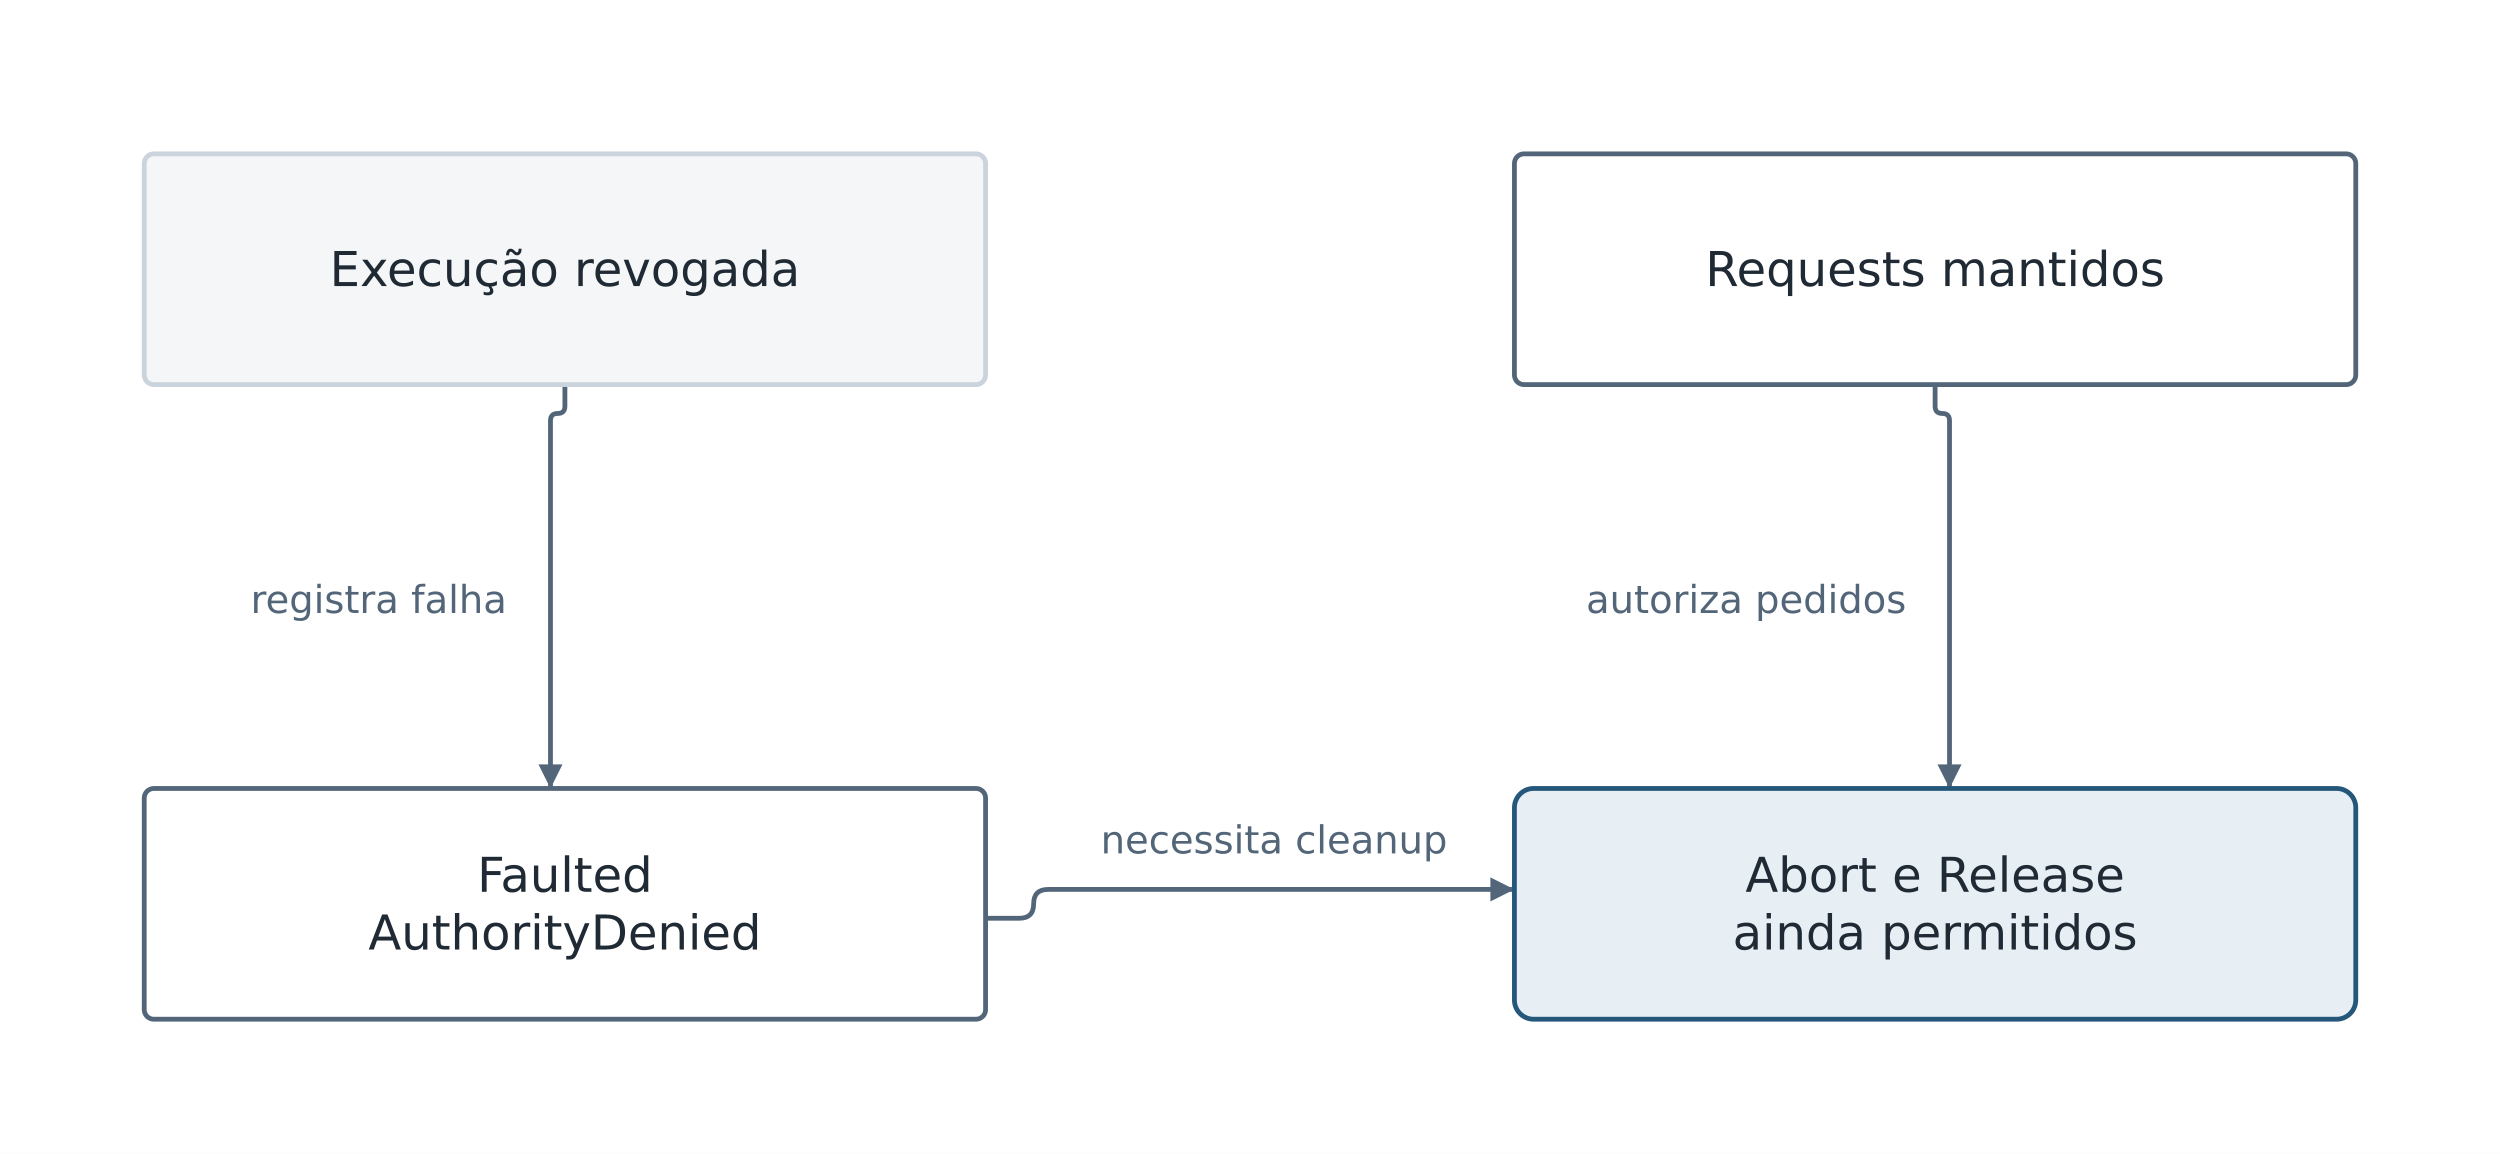
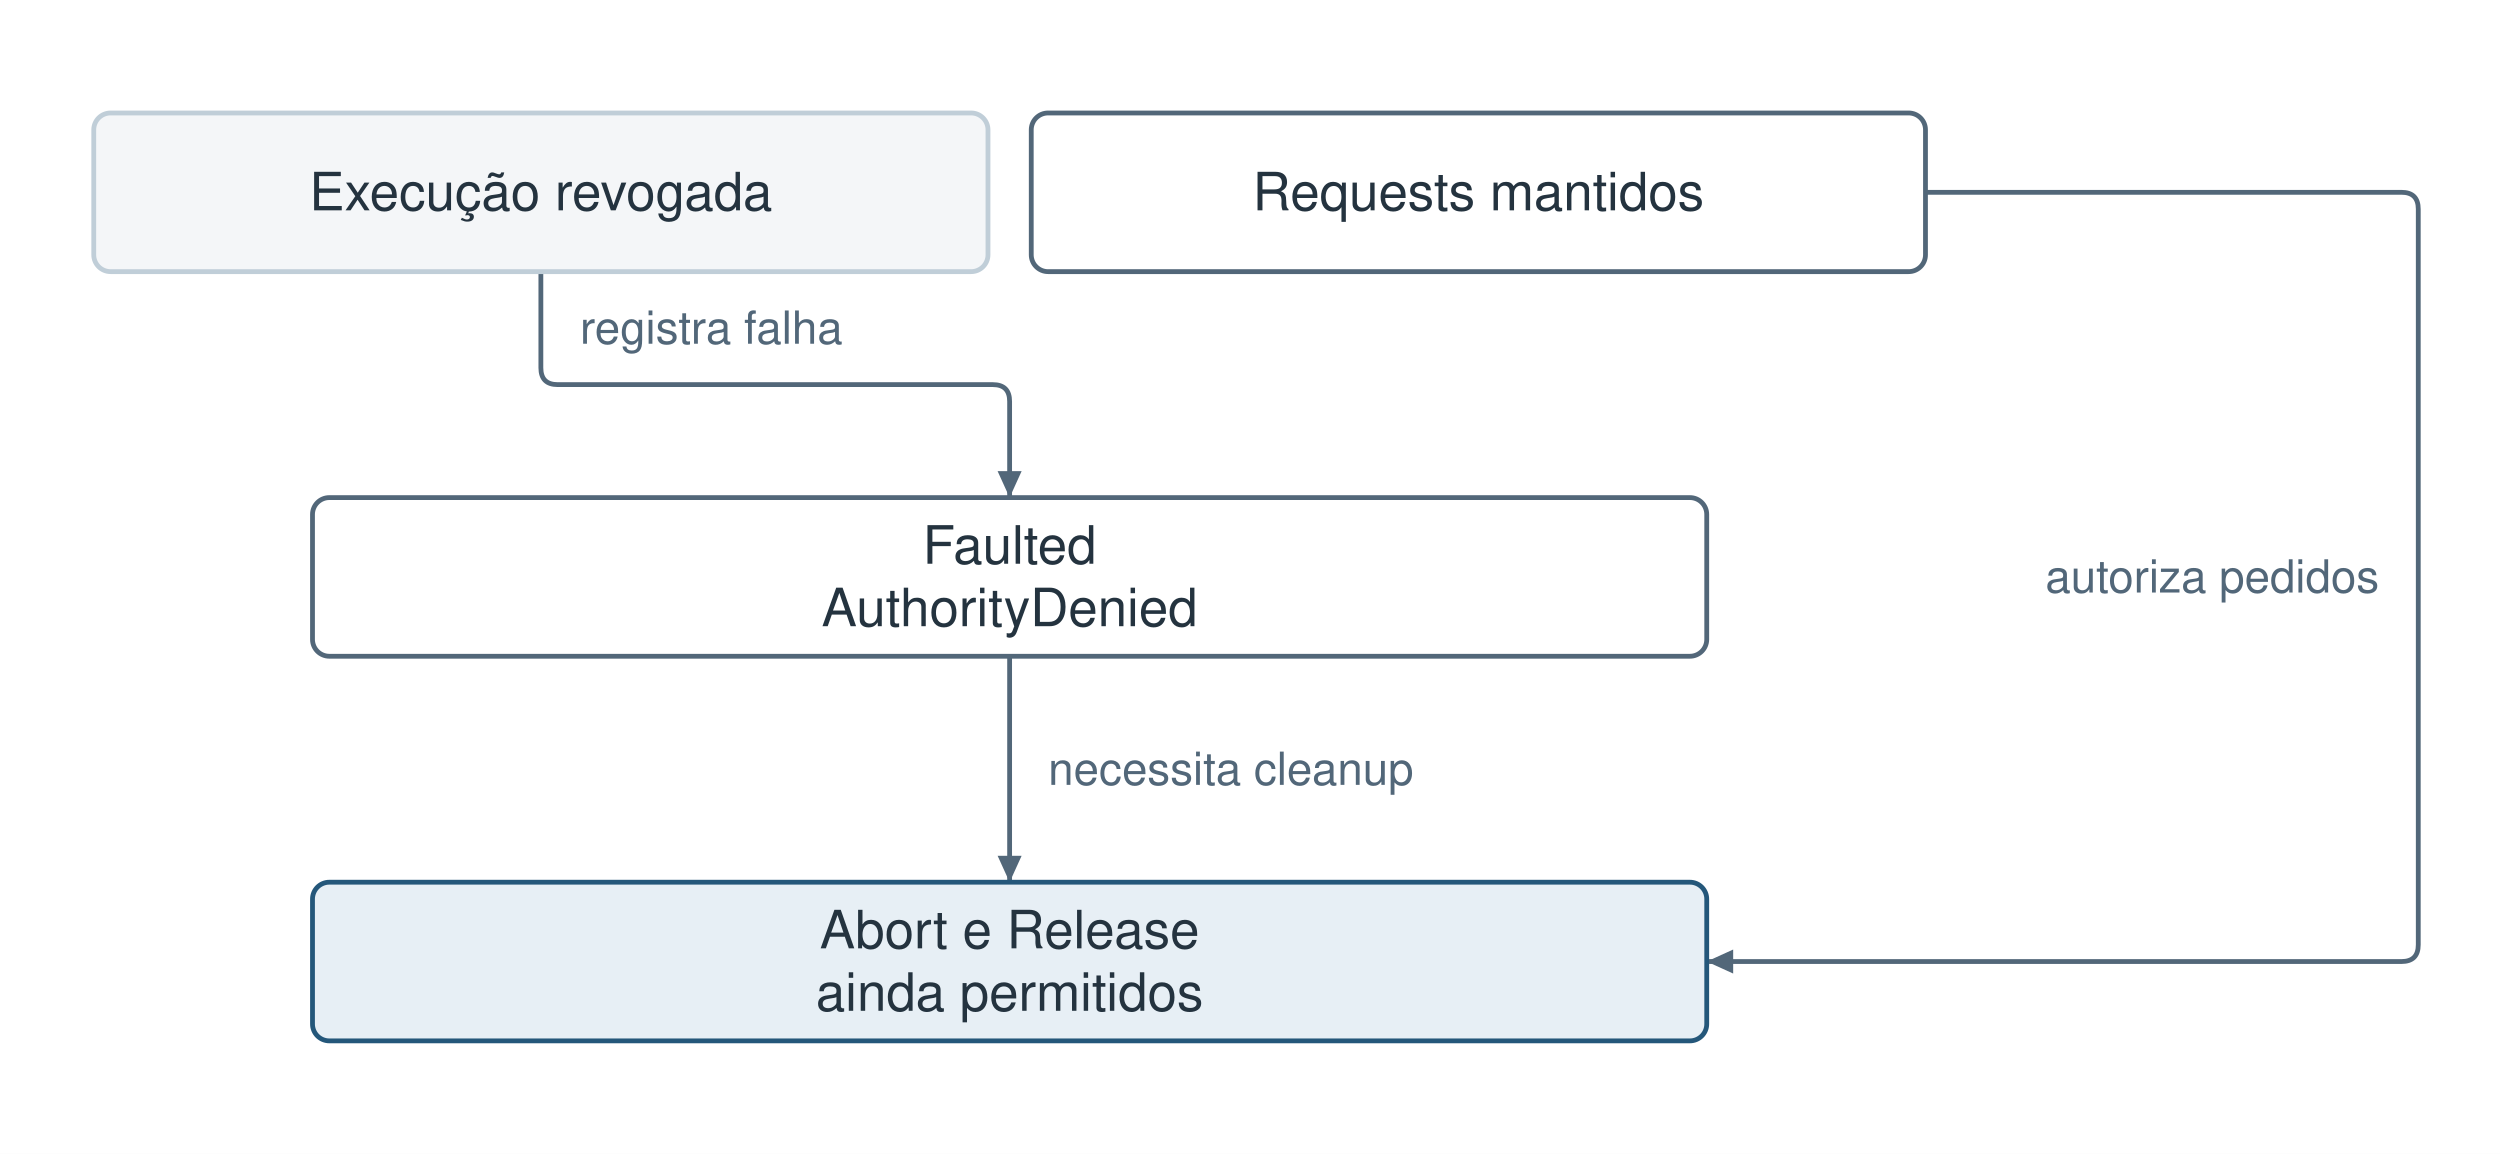
- <svg xmlns="http://www.w3.org/2000/svg" width="1040" height="480" viewBox="0 0 1040 480" role="img" aria-labelledby="seq-033-title seq-033-desc">
+ <svg xmlns="http://www.w3.org/2000/svg" viewBox="0 0 1040 480" width="1040" height="480" role="img" aria-labelledby="title-SEQ-033 desc-SEQ-033">
+   <rect width="1040" height="480" fill="#FFFFFF" />
  <defs>
-     <marker id="arrow" markerWidth="8" markerHeight="6" refX="7" refY="3" orient="auto">
-       <polygon points="0,0 8,3 0,6" fill="#536679" />
-     </marker>
-     <marker id="arrow-accent" markerWidth="8" markerHeight="6" refX="7" refY="3" orient="auto">
-       <polygon points="0,0 8,3 0,6" fill="#24577A" />
-     </marker>
-     <marker id="arrow-link" markerWidth="8" markerHeight="6" refX="7" refY="3" orient="auto">
-       <polygon points="0,0 8,3 0,6" fill="#24577A" />
+     <marker id="arrow" viewBox="0 0 10 10" refX="9" refY="5" markerWidth="8" markerHeight="8" orient="auto-start-reverse">
+       <path d="M 0 0 L 10 5 L 0 10 z" fill="#526779" />
    </marker>
  </defs>
-   <rect width="1040" height="480" fill="#ffffff" />
-   <path d="M 235.0,160 L 235.0,169.0 Q 235.0,172 232.0,172.0 L 232.0,172.0 Q 229.0,172 229.0,175.0 L 229.0,328" fill="none" stroke="#536679" stroke-width="2" />
-   <polygon points="229.0,328 234.0,318.0 224.0,318.0" fill="#536679" />
-   <path d="M 410,382.0 L 424.0,382.0 Q 430,382.0 430.0,376.0 L 430.0,376.0 Q 430,370.0 436.0,370.0 L 630,370.0" fill="none" stroke="#536679" stroke-width="2" />
-   <polygon points="630,370.0 620.0,365.0 620.0,375.0" fill="#536679" />
-   <path d="M 805.0,160 L 805.0,169.0 Q 805.0,172 808.0,172.0 L 808.0,172.0 Q 811.0,172 811.0,175.0 L 811.0,328" fill="none" stroke="#536679" stroke-width="2" />
-   <polygon points="811.0,328 816.0,318.0 806.0,318.0" fill="#536679" />
-   <rect x="60" y="64" width="350" height="96" rx="4" fill="#F4F6F8" stroke="#CBD4DC" stroke-width="2" />
-   <text x="235.0" y="119.0" text-anchor="middle" font-family="DejaVuSans" font-size="20" fill="#202A34">Execução revogada</text>
-   <rect x="60" y="328" width="350" height="96" rx="4" fill="#ffffff" stroke="#536679" stroke-width="2" />
-   <text x="235.0" y="371.0" text-anchor="middle" font-family="DejaVuSans" font-size="20" fill="#202A34">Faulted</text>
-   <text x="235.0" y="395.0" text-anchor="middle" font-family="DejaVuSans" font-size="20" fill="#202A34">AuthorityDenied</text>
-   <rect x="630" y="64" width="350" height="96" rx="4" fill="#ffffff" stroke="#536679" stroke-width="2" />
-   <text x="805.0" y="119.0" text-anchor="middle" font-family="DejaVuSans" font-size="20" fill="#202A34">Requests mantidos</text>
-   <rect x="630" y="328" width="350" height="96" rx="8" fill="#E7EFF5" stroke="#24577A" stroke-width="2" />
-   <text x="805.0" y="371.0" text-anchor="middle" font-family="DejaVuSans" font-size="20" fill="#202A34">Abort e Release</text>
-   <text x="805.0" y="395.0" text-anchor="middle" font-family="DejaVuSans" font-size="20" fill="#202A34">ainda permitidos</text>
-   <rect x="98.075" y="240.0" width="118.93" height="20" fill="#ffffff" />
-   <text x="157.54" y="255.0" text-anchor="middle" font-family="DejaVuSans" font-size="16" fill="#536679">registra falha</text>
-   <rect x="451.883" y="340.0" width="156.234" height="20" fill="#ffffff" />
-   <text x="530.0" y="355.0" text-anchor="middle" font-family="DejaVuSans" font-size="16" fill="#536679">necessita cleanup</text>
-   <rect x="653.798" y="240.0" width="145.203" height="20" fill="#ffffff" />
-   <text x="726.4" y="255.0" text-anchor="middle" font-family="DejaVuSans" font-size="16" fill="#536679">autoriza pedidos</text>
+   <g data-from="a" data-to="b" data-kind="normal">
+     <path d="M 225.00 113.00 L 225.00 153.00 C 225.00 157.67 227.33 160.00 232.00 160.00 L 413.00 160.00 C 417.67 160.00 420.00 162.33 420.00 167.00 L 420.00 207.00" fill="none" stroke="#526779" stroke-width="2" />
+     <polygon points="420.00,207.00 415.00,196.00 425.00,196.00" fill="#526779" />
+   </g>
+   <g data-from="b" data-to="d" data-kind="normal">
+     <path d="M 420.00 273.00 L 420.00 367.00" fill="none" stroke="#526779" stroke-width="2" />
+     <polygon points="420.00,367.00 415.00,356.00 425.00,356.00" fill="#526779" />
+   </g>
+   <g data-from="c" data-to="d" data-kind="normal">
+     <path d="M 801.00 80.00 L 999.00 80.00 C 1003.67 80.00 1006.00 82.33 1006.00 87.00 L 1006.00 393.00 C 1006.00 397.67 1003.67 400.00 999.00 400.00 L 710.00 400.00" fill="none" stroke="#526779" stroke-width="2" />
+     <polygon points="710.00,400.00 721.00,395.00 721.00,405.00" fill="#526779" />
+   </g>
+   <g data-node-id="a" data-role="input">
+     <rect x="39.00" y="47.00" width="372.00" height="66.00" rx="7" fill="#F4F6F8" stroke="#C0CED8" stroke-width="2" />
+     <text x="225.00" y="87.50" text-anchor="middle" font-family="Helvetica" font-size="22" fill="#24333F">Execução revogada</text>
+   </g>
+   <g data-node-id="c" data-role="process">
+     <rect x="429.00" y="47.00" width="372.00" height="66.00" rx="7" fill="#FFFFFF" stroke="#526779" stroke-width="2" />
+     <text x="615.00" y="87.50" text-anchor="middle" font-family="Helvetica" font-size="22" fill="#24333F">Requests mantidos</text>
+   </g>
+   <g data-node-id="b" data-role="process">
+     <rect x="130.00" y="207.00" width="580.00" height="66.00" rx="7" fill="#FFFFFF" stroke="#526779" stroke-width="2" />
+     <text x="420.00" y="234.50" text-anchor="middle" font-family="Helvetica" font-size="22" fill="#24333F">Faulted</text>
+     <text x="420.00" y="260.50" text-anchor="middle" font-family="Helvetica" font-size="22" fill="#24333F">AuthorityDenied</text>
+   </g>
+   <g data-node-id="d" data-role="focal">
+     <rect x="130.00" y="367.00" width="580.00" height="66.00" rx="7" fill="#E7EFF5" stroke="#24577A" stroke-width="2" />
+     <text x="420.00" y="394.50" text-anchor="middle" font-family="Helvetica" font-size="22" fill="#24333F">Abort e Release</text>
+     <text x="420.00" y="420.50" text-anchor="middle" font-family="Helvetica" font-size="22" fill="#24333F">ainda permitidos</text>
+   </g>
+   <g data-edge-label="0">
+     <rect x="235.00" y="124.00" width="121.82" height="25.00" rx="3" fill="#FFFFFF" />
+     <text x="295.91" y="143.00" text-anchor="middle" font-family="Helvetica" font-size="19" fill="#526779">registra falha</text>
+   </g>
+   <g data-edge-label="1">
+     <rect x="430.00" y="307.50" width="164.08" height="25.00" rx="3" fill="#FFFFFF" />
+     <text x="512.04" y="326.50" text-anchor="middle" font-family="Helvetica" font-size="19" fill="#526779">necessita cleanup</text>
+   </g>
+   <g data-edge-label="2">
+     <rect x="844.60" y="227.50" width="151.40" height="25.00" rx="3" fill="#FFFFFF" />
+     <text x="920.30" y="246.50" text-anchor="middle" font-family="Helvetica" font-size="19" fill="#526779">autoriza pedidos</text>
+   </g>
</svg>
